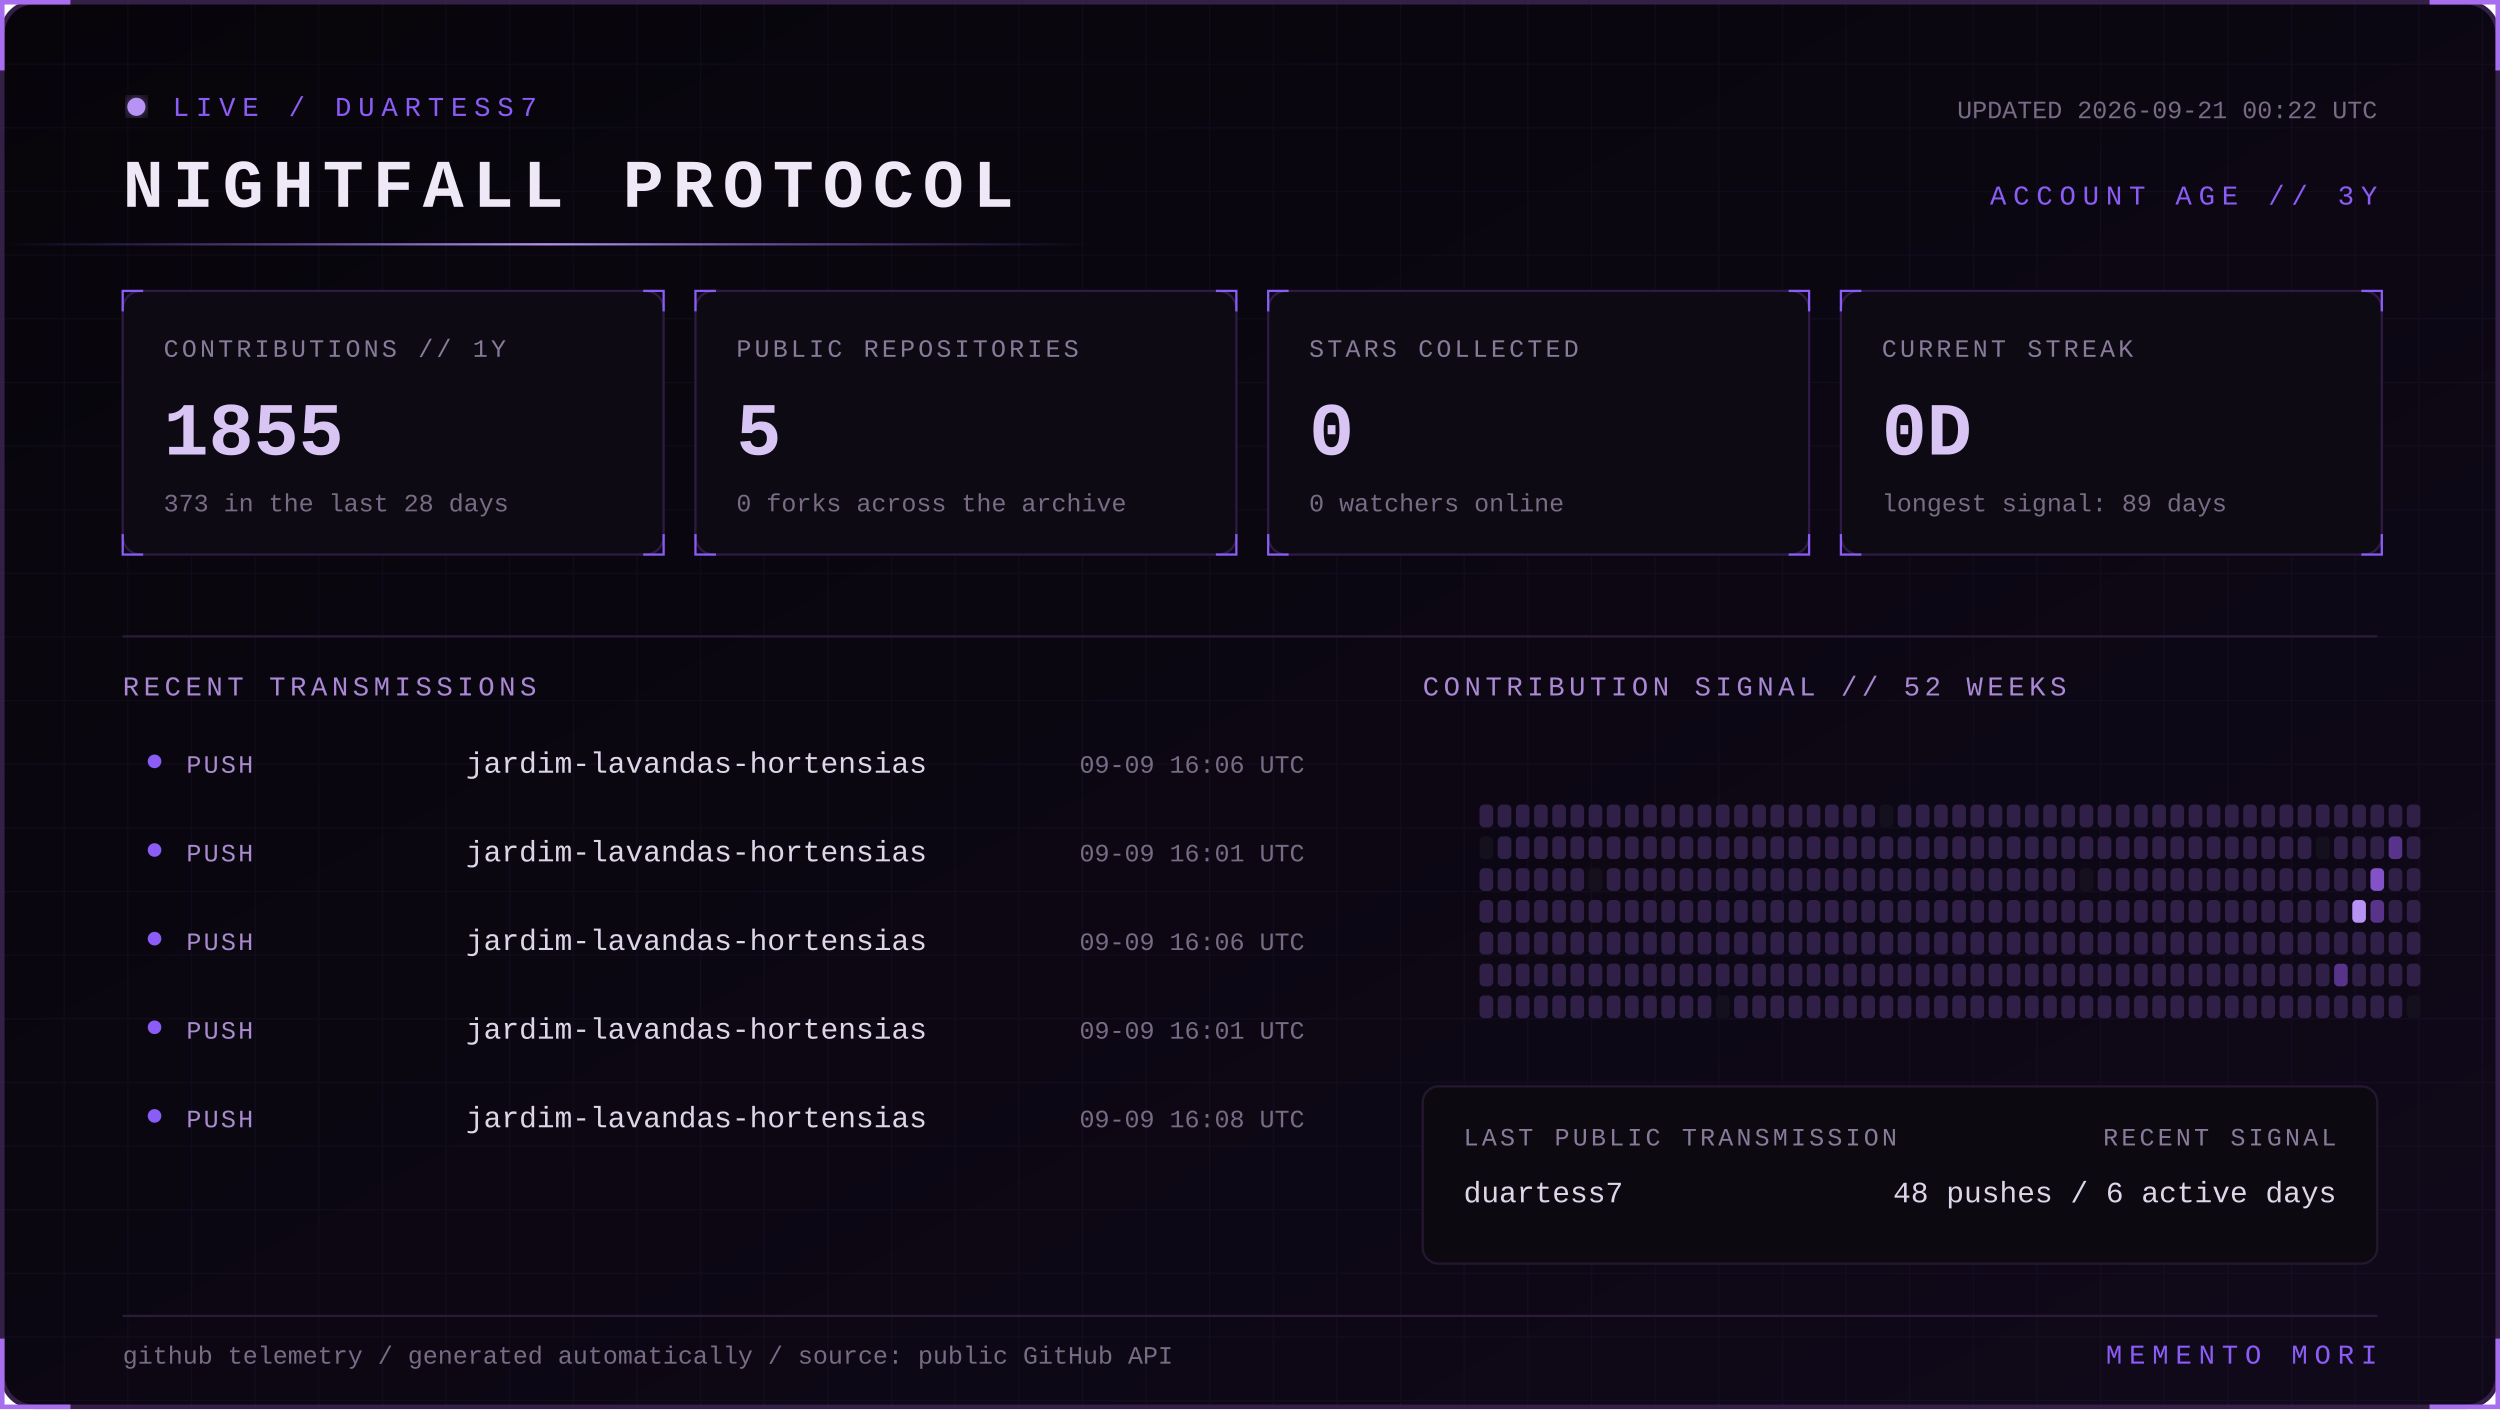
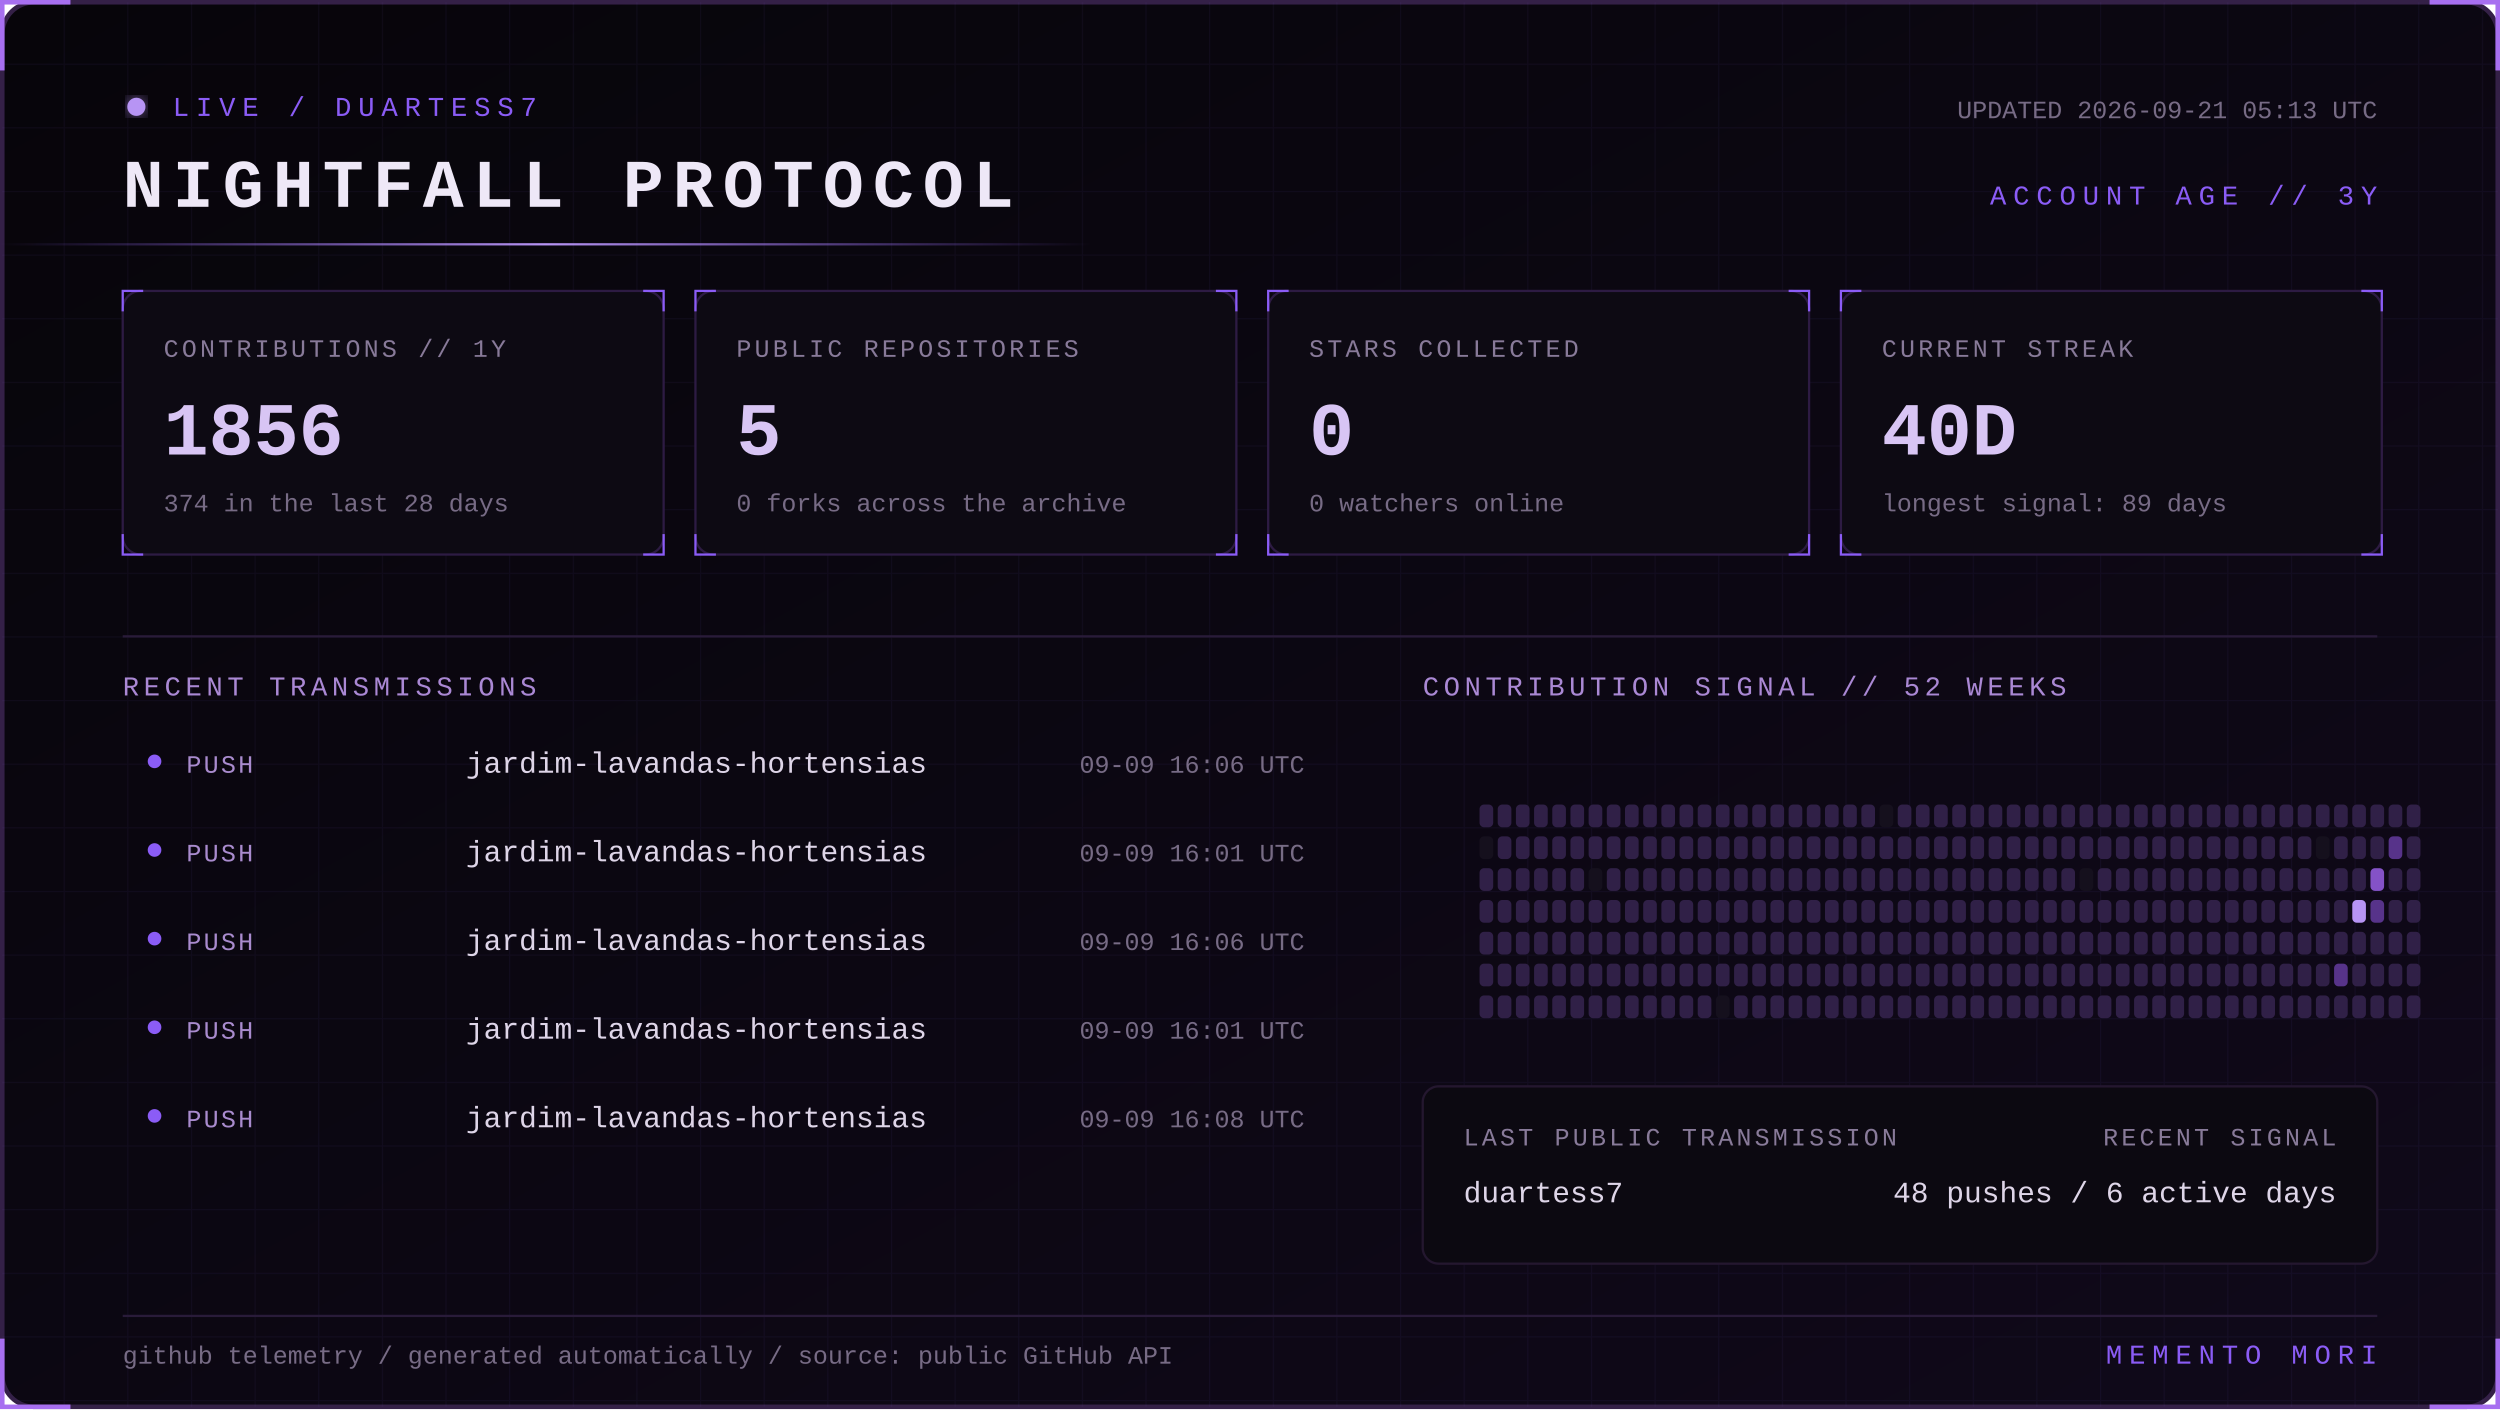
<svg xmlns="http://www.w3.org/2000/svg" width="1100" height="620" viewBox="0 0 1100 620" role="img" aria-labelledby="title desc">
  <defs>
    <linearGradient id="bg" x1="0" y1="0" x2="1" y2="1">
      <stop stop-color="#07050a" />
      <stop offset="1" stop-color="#10091a" />
    </linearGradient>
    <linearGradient id="beam">
      <stop stop-color="#8b5cf6" stop-opacity="0" />
      <stop offset=".5" stop-color="#b794f4" />
      <stop offset="1" stop-color="#8b5cf6" stop-opacity="0" />
    </linearGradient>
    <filter id="glow">
      <feGaussianBlur stdDeviation="4" result="b" />
      <feMerge>
        <feMergeNode in="b" />
        <feMergeNode in="SourceGraphic" />
      </feMerge>
    </filter>
    <pattern id="grid" width="28" height="28" patternUnits="userSpaceOnUse">
      <path d="M28 0H0V28" fill="none" stroke="#8b5cf6" stroke-opacity=".055" />
    </pattern>
    <style>
      text { font-family: Consolas, 'Courier New', monospace; }
      .kicker { fill:#8b5cf6; font-size:12px; letter-spacing:3px; }
      .title { fill:#eee8f7; font-size:30px; font-weight:700; letter-spacing:4px; }
      .label { fill:#887a99; font-size:11px; letter-spacing:1.4px; }
      .value { fill:#d8c5f4; font-size:33px; font-weight:700; }
      .detail,.pct { fill:#776b85; font-size:11px; }
      .section { fill:#aa88d4; font-size:12px; letter-spacing:2px; }
      .lang { fill:#ded5e8; font-size:13px; }
      .event { fill:#a98bce; font-size:11px; letter-spacing:1px; }
      .scan { animation:scan 5s linear infinite; }
      .blink { animation:blink 1.6s step-end infinite; }
      @keyframes scan { from { transform:translateX(-500px) } to { transform:translateX(1100px) } }
      @keyframes blink { 50% { opacity:.25 } }
    </style>
  </defs>
  <rect x="1" y="1" width="1098" height="618" rx="14" fill="url(#bg)" stroke="#342047" stroke-width="2" />
  <rect x="1" y="1" width="1098" height="618" rx="14" fill="url(#grid)" />
  <path d="M31 1H1v30 M1069 1h30v30 M1099 589v30h-30 M31 619H1v-30" stroke="#a76ff0" stroke-width="2" fill="none" />
  <g transform="translate(54 42)">
    <circle cx="6" cy="5" r="4" fill="#b794f4" filter="url(#glow)" class="blink" />
    <text x="22" y="9" class="kicker">LIVE / DUARTESS7</text>
    <text y="49" class="title">NIGHTFALL PROTOCOL</text>
-     <text x="992" y="10" text-anchor="end" class="detail">UPDATED 2026-09-21 00:22 UTC</text>
+     <text x="992" y="10" text-anchor="end" class="detail">UPDATED 2026-09-21 05:13 UTC</text>
    <text x="992" y="48" text-anchor="end" class="kicker">ACCOUNT AGE // 3Y</text>
  </g>
  <rect y="107" width="480" height="1" fill="url(#beam)" class="scan" />
  <g transform="translate(54 128)">
    <rect width="238" height="116" rx="8" fill="#0d0a13" stroke="#2d1b43" />
    <path d="M0 9V0h9 M229 0h9v9 M238 107v9h-9 M9 116H0v-9" stroke="#8b5cf6" fill="none" />
    <text x="18" y="29" class="label">CONTRIBUTIONS // 1Y</text>
-     <text x="18" y="72" class="value">1855</text>
-     <text x="18" y="97" class="detail">373 in the last 28 days</text>
+     <text x="18" y="72" class="value">1856</text>
+     <text x="18" y="97" class="detail">374 in the last 28 days</text>
  </g>
  <g transform="translate(306 128)">
    <rect width="238" height="116" rx="8" fill="#0d0a13" stroke="#2d1b43" />
    <path d="M0 9V0h9 M229 0h9v9 M238 107v9h-9 M9 116H0v-9" stroke="#8b5cf6" fill="none" />
    <text x="18" y="29" class="label">PUBLIC REPOSITORIES</text>
    <text x="18" y="72" class="value">5</text>
    <text x="18" y="97" class="detail">0 forks across the archive</text>
  </g>
  <g transform="translate(558 128)">
    <rect width="238" height="116" rx="8" fill="#0d0a13" stroke="#2d1b43" />
    <path d="M0 9V0h9 M229 0h9v9 M238 107v9h-9 M9 116H0v-9" stroke="#8b5cf6" fill="none" />
    <text x="18" y="29" class="label">STARS COLLECTED</text>
    <text x="18" y="72" class="value">0</text>
    <text x="18" y="97" class="detail">0 watchers online</text>
  </g>
  <g transform="translate(810 128)">
    <rect width="238" height="116" rx="8" fill="#0d0a13" stroke="#2d1b43" />
    <path d="M0 9V0h9 M229 0h9v9 M238 107v9h-9 M9 116H0v-9" stroke="#8b5cf6" fill="none" />
    <text x="18" y="29" class="label">CURRENT STREAK</text>
-     <text x="18" y="72" class="value">0D</text>
+     <text x="18" y="72" class="value">40D</text>
    <text x="18" y="97" class="detail">longest signal: 89 days</text>
  </g>
  <path d="M54 280H1046" stroke="#291b39" />
  <text x="54" y="306" class="section">RECENT TRANSMISSIONS</text>
  <text x="626" y="306" class="section">CONTRIBUTION SIGNAL // 52 WEEKS</text>
  <circle cx="68" cy="335" r="3" fill="#8b5cf6" />
  <text x="82" y="340" class="event">PUSH</text>
  <text x="205" y="340" class="lang">jardim-lavandas-hortensias</text>
  <text x="574" y="340" text-anchor="end" class="pct">09-09 16:06 UTC</text>
  <circle cx="68" cy="374" r="3" fill="#8b5cf6" />
  <text x="82" y="379" class="event">PUSH</text>
  <text x="205" y="379" class="lang">jardim-lavandas-hortensias</text>
  <text x="574" y="379" text-anchor="end" class="pct">09-09 16:01 UTC</text>
  <circle cx="68" cy="413" r="3" fill="#8b5cf6" />
  <text x="82" y="418" class="event">PUSH</text>
  <text x="205" y="418" class="lang">jardim-lavandas-hortensias</text>
  <text x="574" y="418" text-anchor="end" class="pct">09-09 16:06 UTC</text>
  <circle cx="68" cy="452" r="3" fill="#8b5cf6" />
  <text x="82" y="457" class="event">PUSH</text>
  <text x="205" y="457" class="lang">jardim-lavandas-hortensias</text>
  <text x="574" y="457" text-anchor="end" class="pct">09-09 16:01 UTC</text>
  <circle cx="68" cy="491" r="3" fill="#8b5cf6" />
  <text x="82" y="496" class="event">PUSH</text>
  <text x="205" y="496" class="lang">jardim-lavandas-hortensias</text>
  <text x="574" y="496" text-anchor="end" class="pct">09-09 16:08 UTC</text>
  <g>
    <rect x="651" y="354" width="6" height="10" rx="2" fill="#302047" />
    <rect x="651" y="368" width="6" height="10" rx="2" fill="#15101d" />
    <rect x="651" y="382" width="6" height="10" rx="2" fill="#302047" />
    <rect x="651" y="396" width="6" height="10" rx="2" fill="#302047" />
    <rect x="651" y="410" width="6" height="10" rx="2" fill="#302047" />
    <rect x="651" y="424" width="6" height="10" rx="2" fill="#302047" />
    <rect x="651" y="438" width="6" height="10" rx="2" fill="#302047" />
    <rect x="659" y="354" width="6" height="10" rx="2" fill="#302047" />
    <rect x="659" y="368" width="6" height="10" rx="2" fill="#302047" />
    <rect x="659" y="382" width="6" height="10" rx="2" fill="#302047" />
    <rect x="659" y="396" width="6" height="10" rx="2" fill="#302047" />
    <rect x="659" y="410" width="6" height="10" rx="2" fill="#302047" />
    <rect x="659" y="424" width="6" height="10" rx="2" fill="#302047" />
    <rect x="659" y="438" width="6" height="10" rx="2" fill="#302047" />
    <rect x="667" y="354" width="6" height="10" rx="2" fill="#302047" />
    <rect x="667" y="368" width="6" height="10" rx="2" fill="#302047" />
    <rect x="667" y="382" width="6" height="10" rx="2" fill="#302047" />
    <rect x="667" y="396" width="6" height="10" rx="2" fill="#302047" />
    <rect x="667" y="410" width="6" height="10" rx="2" fill="#302047" />
    <rect x="667" y="424" width="6" height="10" rx="2" fill="#302047" />
    <rect x="667" y="438" width="6" height="10" rx="2" fill="#302047" />
    <rect x="675" y="354" width="6" height="10" rx="2" fill="#302047" />
    <rect x="675" y="368" width="6" height="10" rx="2" fill="#302047" />
    <rect x="675" y="382" width="6" height="10" rx="2" fill="#302047" />
    <rect x="675" y="396" width="6" height="10" rx="2" fill="#302047" />
    <rect x="675" y="410" width="6" height="10" rx="2" fill="#302047" />
    <rect x="675" y="424" width="6" height="10" rx="2" fill="#302047" />
    <rect x="675" y="438" width="6" height="10" rx="2" fill="#302047" />
    <rect x="683" y="354" width="6" height="10" rx="2" fill="#302047" />
    <rect x="683" y="368" width="6" height="10" rx="2" fill="#302047" />
    <rect x="683" y="382" width="6" height="10" rx="2" fill="#302047" />
    <rect x="683" y="396" width="6" height="10" rx="2" fill="#302047" />
    <rect x="683" y="410" width="6" height="10" rx="2" fill="#302047" />
    <rect x="683" y="424" width="6" height="10" rx="2" fill="#302047" />
    <rect x="683" y="438" width="6" height="10" rx="2" fill="#302047" />
    <rect x="691" y="354" width="6" height="10" rx="2" fill="#302047" />
    <rect x="691" y="368" width="6" height="10" rx="2" fill="#302047" />
    <rect x="691" y="382" width="6" height="10" rx="2" fill="#302047" />
    <rect x="691" y="396" width="6" height="10" rx="2" fill="#302047" />
    <rect x="691" y="410" width="6" height="10" rx="2" fill="#302047" />
    <rect x="691" y="424" width="6" height="10" rx="2" fill="#302047" />
    <rect x="691" y="438" width="6" height="10" rx="2" fill="#302047" />
    <rect x="699" y="354" width="6" height="10" rx="2" fill="#302047" />
    <rect x="699" y="368" width="6" height="10" rx="2" fill="#302047" />
    <rect x="699" y="382" width="6" height="10" rx="2" fill="#15101d" />
    <rect x="699" y="396" width="6" height="10" rx="2" fill="#302047" />
    <rect x="699" y="410" width="6" height="10" rx="2" fill="#302047" />
    <rect x="699" y="424" width="6" height="10" rx="2" fill="#302047" />
    <rect x="699" y="438" width="6" height="10" rx="2" fill="#302047" />
    <rect x="707" y="354" width="6" height="10" rx="2" fill="#302047" />
    <rect x="707" y="368" width="6" height="10" rx="2" fill="#302047" />
    <rect x="707" y="382" width="6" height="10" rx="2" fill="#302047" />
    <rect x="707" y="396" width="6" height="10" rx="2" fill="#302047" />
    <rect x="707" y="410" width="6" height="10" rx="2" fill="#302047" />
    <rect x="707" y="424" width="6" height="10" rx="2" fill="#302047" />
    <rect x="707" y="438" width="6" height="10" rx="2" fill="#302047" />
    <rect x="715" y="354" width="6" height="10" rx="2" fill="#302047" />
    <rect x="715" y="368" width="6" height="10" rx="2" fill="#302047" />
    <rect x="715" y="382" width="6" height="10" rx="2" fill="#302047" />
    <rect x="715" y="396" width="6" height="10" rx="2" fill="#302047" />
    <rect x="715" y="410" width="6" height="10" rx="2" fill="#302047" />
    <rect x="715" y="424" width="6" height="10" rx="2" fill="#302047" />
    <rect x="715" y="438" width="6" height="10" rx="2" fill="#302047" />
    <rect x="723" y="354" width="6" height="10" rx="2" fill="#302047" />
    <rect x="723" y="368" width="6" height="10" rx="2" fill="#302047" />
    <rect x="723" y="382" width="6" height="10" rx="2" fill="#302047" />
    <rect x="723" y="396" width="6" height="10" rx="2" fill="#302047" />
    <rect x="723" y="410" width="6" height="10" rx="2" fill="#302047" />
    <rect x="723" y="424" width="6" height="10" rx="2" fill="#302047" />
    <rect x="723" y="438" width="6" height="10" rx="2" fill="#302047" />
    <rect x="731" y="354" width="6" height="10" rx="2" fill="#302047" />
    <rect x="731" y="368" width="6" height="10" rx="2" fill="#302047" />
    <rect x="731" y="382" width="6" height="10" rx="2" fill="#302047" />
    <rect x="731" y="396" width="6" height="10" rx="2" fill="#302047" />
    <rect x="731" y="410" width="6" height="10" rx="2" fill="#302047" />
    <rect x="731" y="424" width="6" height="10" rx="2" fill="#302047" />
    <rect x="731" y="438" width="6" height="10" rx="2" fill="#302047" />
    <rect x="739" y="354" width="6" height="10" rx="2" fill="#302047" />
    <rect x="739" y="368" width="6" height="10" rx="2" fill="#302047" />
    <rect x="739" y="382" width="6" height="10" rx="2" fill="#302047" />
    <rect x="739" y="396" width="6" height="10" rx="2" fill="#302047" />
    <rect x="739" y="410" width="6" height="10" rx="2" fill="#302047" />
    <rect x="739" y="424" width="6" height="10" rx="2" fill="#302047" />
    <rect x="739" y="438" width="6" height="10" rx="2" fill="#302047" />
    <rect x="747" y="354" width="6" height="10" rx="2" fill="#302047" />
    <rect x="747" y="368" width="6" height="10" rx="2" fill="#302047" />
    <rect x="747" y="382" width="6" height="10" rx="2" fill="#302047" />
    <rect x="747" y="396" width="6" height="10" rx="2" fill="#302047" />
    <rect x="747" y="410" width="6" height="10" rx="2" fill="#302047" />
    <rect x="747" y="424" width="6" height="10" rx="2" fill="#302047" />
    <rect x="747" y="438" width="6" height="10" rx="2" fill="#302047" />
    <rect x="755" y="354" width="6" height="10" rx="2" fill="#302047" />
    <rect x="755" y="368" width="6" height="10" rx="2" fill="#302047" />
    <rect x="755" y="382" width="6" height="10" rx="2" fill="#302047" />
    <rect x="755" y="396" width="6" height="10" rx="2" fill="#302047" />
    <rect x="755" y="410" width="6" height="10" rx="2" fill="#302047" />
    <rect x="755" y="424" width="6" height="10" rx="2" fill="#302047" />
    <rect x="755" y="438" width="6" height="10" rx="2" fill="#15101d" />
    <rect x="763" y="354" width="6" height="10" rx="2" fill="#302047" />
    <rect x="763" y="368" width="6" height="10" rx="2" fill="#302047" />
    <rect x="763" y="382" width="6" height="10" rx="2" fill="#302047" />
    <rect x="763" y="396" width="6" height="10" rx="2" fill="#302047" />
    <rect x="763" y="410" width="6" height="10" rx="2" fill="#302047" />
    <rect x="763" y="424" width="6" height="10" rx="2" fill="#302047" />
    <rect x="763" y="438" width="6" height="10" rx="2" fill="#302047" />
    <rect x="771" y="354" width="6" height="10" rx="2" fill="#302047" />
    <rect x="771" y="368" width="6" height="10" rx="2" fill="#302047" />
    <rect x="771" y="382" width="6" height="10" rx="2" fill="#302047" />
    <rect x="771" y="396" width="6" height="10" rx="2" fill="#302047" />
    <rect x="771" y="410" width="6" height="10" rx="2" fill="#302047" />
    <rect x="771" y="424" width="6" height="10" rx="2" fill="#302047" />
    <rect x="771" y="438" width="6" height="10" rx="2" fill="#302047" />
    <rect x="779" y="354" width="6" height="10" rx="2" fill="#302047" />
    <rect x="779" y="368" width="6" height="10" rx="2" fill="#302047" />
    <rect x="779" y="382" width="6" height="10" rx="2" fill="#302047" />
    <rect x="779" y="396" width="6" height="10" rx="2" fill="#302047" />
    <rect x="779" y="410" width="6" height="10" rx="2" fill="#302047" />
    <rect x="779" y="424" width="6" height="10" rx="2" fill="#302047" />
    <rect x="779" y="438" width="6" height="10" rx="2" fill="#302047" />
    <rect x="787" y="354" width="6" height="10" rx="2" fill="#302047" />
    <rect x="787" y="368" width="6" height="10" rx="2" fill="#302047" />
    <rect x="787" y="382" width="6" height="10" rx="2" fill="#302047" />
    <rect x="787" y="396" width="6" height="10" rx="2" fill="#302047" />
    <rect x="787" y="410" width="6" height="10" rx="2" fill="#302047" />
    <rect x="787" y="424" width="6" height="10" rx="2" fill="#302047" />
    <rect x="787" y="438" width="6" height="10" rx="2" fill="#302047" />
    <rect x="795" y="354" width="6" height="10" rx="2" fill="#302047" />
    <rect x="795" y="368" width="6" height="10" rx="2" fill="#302047" />
    <rect x="795" y="382" width="6" height="10" rx="2" fill="#302047" />
    <rect x="795" y="396" width="6" height="10" rx="2" fill="#302047" />
    <rect x="795" y="410" width="6" height="10" rx="2" fill="#302047" />
    <rect x="795" y="424" width="6" height="10" rx="2" fill="#302047" />
    <rect x="795" y="438" width="6" height="10" rx="2" fill="#302047" />
    <rect x="803" y="354" width="6" height="10" rx="2" fill="#302047" />
    <rect x="803" y="368" width="6" height="10" rx="2" fill="#302047" />
    <rect x="803" y="382" width="6" height="10" rx="2" fill="#302047" />
    <rect x="803" y="396" width="6" height="10" rx="2" fill="#302047" />
    <rect x="803" y="410" width="6" height="10" rx="2" fill="#302047" />
    <rect x="803" y="424" width="6" height="10" rx="2" fill="#302047" />
    <rect x="803" y="438" width="6" height="10" rx="2" fill="#302047" />
    <rect x="811" y="354" width="6" height="10" rx="2" fill="#302047" />
    <rect x="811" y="368" width="6" height="10" rx="2" fill="#302047" />
    <rect x="811" y="382" width="6" height="10" rx="2" fill="#302047" />
    <rect x="811" y="396" width="6" height="10" rx="2" fill="#302047" />
    <rect x="811" y="410" width="6" height="10" rx="2" fill="#302047" />
    <rect x="811" y="424" width="6" height="10" rx="2" fill="#302047" />
    <rect x="811" y="438" width="6" height="10" rx="2" fill="#302047" />
    <rect x="819" y="354" width="6" height="10" rx="2" fill="#302047" />
    <rect x="819" y="368" width="6" height="10" rx="2" fill="#302047" />
    <rect x="819" y="382" width="6" height="10" rx="2" fill="#302047" />
    <rect x="819" y="396" width="6" height="10" rx="2" fill="#302047" />
    <rect x="819" y="410" width="6" height="10" rx="2" fill="#302047" />
    <rect x="819" y="424" width="6" height="10" rx="2" fill="#302047" />
    <rect x="819" y="438" width="6" height="10" rx="2" fill="#302047" />
    <rect x="827" y="354" width="6" height="10" rx="2" fill="#15101d" />
    <rect x="827" y="368" width="6" height="10" rx="2" fill="#302047" />
    <rect x="827" y="382" width="6" height="10" rx="2" fill="#302047" />
    <rect x="827" y="396" width="6" height="10" rx="2" fill="#302047" />
    <rect x="827" y="410" width="6" height="10" rx="2" fill="#302047" />
    <rect x="827" y="424" width="6" height="10" rx="2" fill="#302047" />
    <rect x="827" y="438" width="6" height="10" rx="2" fill="#302047" />
    <rect x="835" y="354" width="6" height="10" rx="2" fill="#302047" />
    <rect x="835" y="368" width="6" height="10" rx="2" fill="#302047" />
    <rect x="835" y="382" width="6" height="10" rx="2" fill="#302047" />
    <rect x="835" y="396" width="6" height="10" rx="2" fill="#302047" />
    <rect x="835" y="410" width="6" height="10" rx="2" fill="#302047" />
    <rect x="835" y="424" width="6" height="10" rx="2" fill="#302047" />
    <rect x="835" y="438" width="6" height="10" rx="2" fill="#302047" />
    <rect x="843" y="354" width="6" height="10" rx="2" fill="#302047" />
    <rect x="843" y="368" width="6" height="10" rx="2" fill="#302047" />
    <rect x="843" y="382" width="6" height="10" rx="2" fill="#302047" />
    <rect x="843" y="396" width="6" height="10" rx="2" fill="#302047" />
    <rect x="843" y="410" width="6" height="10" rx="2" fill="#302047" />
    <rect x="843" y="424" width="6" height="10" rx="2" fill="#302047" />
    <rect x="843" y="438" width="6" height="10" rx="2" fill="#302047" />
    <rect x="851" y="354" width="6" height="10" rx="2" fill="#302047" />
    <rect x="851" y="368" width="6" height="10" rx="2" fill="#302047" />
    <rect x="851" y="382" width="6" height="10" rx="2" fill="#302047" />
    <rect x="851" y="396" width="6" height="10" rx="2" fill="#302047" />
    <rect x="851" y="410" width="6" height="10" rx="2" fill="#302047" />
    <rect x="851" y="424" width="6" height="10" rx="2" fill="#302047" />
    <rect x="851" y="438" width="6" height="10" rx="2" fill="#302047" />
    <rect x="859" y="354" width="6" height="10" rx="2" fill="#302047" />
    <rect x="859" y="368" width="6" height="10" rx="2" fill="#302047" />
    <rect x="859" y="382" width="6" height="10" rx="2" fill="#302047" />
    <rect x="859" y="396" width="6" height="10" rx="2" fill="#302047" />
    <rect x="859" y="410" width="6" height="10" rx="2" fill="#302047" />
    <rect x="859" y="424" width="6" height="10" rx="2" fill="#302047" />
    <rect x="859" y="438" width="6" height="10" rx="2" fill="#302047" />
    <rect x="867" y="354" width="6" height="10" rx="2" fill="#302047" />
    <rect x="867" y="368" width="6" height="10" rx="2" fill="#302047" />
    <rect x="867" y="382" width="6" height="10" rx="2" fill="#302047" />
    <rect x="867" y="396" width="6" height="10" rx="2" fill="#302047" />
    <rect x="867" y="410" width="6" height="10" rx="2" fill="#302047" />
    <rect x="867" y="424" width="6" height="10" rx="2" fill="#302047" />
    <rect x="867" y="438" width="6" height="10" rx="2" fill="#302047" />
    <rect x="875" y="354" width="6" height="10" rx="2" fill="#302047" />
    <rect x="875" y="368" width="6" height="10" rx="2" fill="#302047" />
    <rect x="875" y="382" width="6" height="10" rx="2" fill="#302047" />
    <rect x="875" y="396" width="6" height="10" rx="2" fill="#302047" />
    <rect x="875" y="410" width="6" height="10" rx="2" fill="#302047" />
    <rect x="875" y="424" width="6" height="10" rx="2" fill="#302047" />
    <rect x="875" y="438" width="6" height="10" rx="2" fill="#302047" />
    <rect x="883" y="354" width="6" height="10" rx="2" fill="#302047" />
    <rect x="883" y="368" width="6" height="10" rx="2" fill="#302047" />
    <rect x="883" y="382" width="6" height="10" rx="2" fill="#302047" />
    <rect x="883" y="396" width="6" height="10" rx="2" fill="#302047" />
    <rect x="883" y="410" width="6" height="10" rx="2" fill="#302047" />
    <rect x="883" y="424" width="6" height="10" rx="2" fill="#302047" />
    <rect x="883" y="438" width="6" height="10" rx="2" fill="#302047" />
    <rect x="891" y="354" width="6" height="10" rx="2" fill="#302047" />
    <rect x="891" y="368" width="6" height="10" rx="2" fill="#302047" />
    <rect x="891" y="382" width="6" height="10" rx="2" fill="#302047" />
    <rect x="891" y="396" width="6" height="10" rx="2" fill="#302047" />
    <rect x="891" y="410" width="6" height="10" rx="2" fill="#302047" />
    <rect x="891" y="424" width="6" height="10" rx="2" fill="#302047" />
    <rect x="891" y="438" width="6" height="10" rx="2" fill="#302047" />
    <rect x="899" y="354" width="6" height="10" rx="2" fill="#302047" />
    <rect x="899" y="368" width="6" height="10" rx="2" fill="#302047" />
    <rect x="899" y="382" width="6" height="10" rx="2" fill="#302047" />
    <rect x="899" y="396" width="6" height="10" rx="2" fill="#302047" />
    <rect x="899" y="410" width="6" height="10" rx="2" fill="#302047" />
    <rect x="899" y="424" width="6" height="10" rx="2" fill="#302047" />
    <rect x="899" y="438" width="6" height="10" rx="2" fill="#302047" />
    <rect x="907" y="354" width="6" height="10" rx="2" fill="#302047" />
    <rect x="907" y="368" width="6" height="10" rx="2" fill="#302047" />
    <rect x="907" y="382" width="6" height="10" rx="2" fill="#302047" />
    <rect x="907" y="396" width="6" height="10" rx="2" fill="#302047" />
    <rect x="907" y="410" width="6" height="10" rx="2" fill="#302047" />
    <rect x="907" y="424" width="6" height="10" rx="2" fill="#302047" />
    <rect x="907" y="438" width="6" height="10" rx="2" fill="#302047" />
    <rect x="915" y="354" width="6" height="10" rx="2" fill="#302047" />
    <rect x="915" y="368" width="6" height="10" rx="2" fill="#302047" />
    <rect x="915" y="382" width="6" height="10" rx="2" fill="#15101d" />
    <rect x="915" y="396" width="6" height="10" rx="2" fill="#302047" />
    <rect x="915" y="410" width="6" height="10" rx="2" fill="#302047" />
    <rect x="915" y="424" width="6" height="10" rx="2" fill="#302047" />
    <rect x="915" y="438" width="6" height="10" rx="2" fill="#302047" />
    <rect x="923" y="354" width="6" height="10" rx="2" fill="#302047" />
    <rect x="923" y="368" width="6" height="10" rx="2" fill="#302047" />
    <rect x="923" y="382" width="6" height="10" rx="2" fill="#302047" />
    <rect x="923" y="396" width="6" height="10" rx="2" fill="#302047" />
    <rect x="923" y="410" width="6" height="10" rx="2" fill="#302047" />
    <rect x="923" y="424" width="6" height="10" rx="2" fill="#302047" />
    <rect x="923" y="438" width="6" height="10" rx="2" fill="#302047" />
    <rect x="931" y="354" width="6" height="10" rx="2" fill="#302047" />
    <rect x="931" y="368" width="6" height="10" rx="2" fill="#302047" />
    <rect x="931" y="382" width="6" height="10" rx="2" fill="#302047" />
    <rect x="931" y="396" width="6" height="10" rx="2" fill="#302047" />
    <rect x="931" y="410" width="6" height="10" rx="2" fill="#302047" />
    <rect x="931" y="424" width="6" height="10" rx="2" fill="#302047" />
    <rect x="931" y="438" width="6" height="10" rx="2" fill="#302047" />
    <rect x="939" y="354" width="6" height="10" rx="2" fill="#302047" />
    <rect x="939" y="368" width="6" height="10" rx="2" fill="#302047" />
    <rect x="939" y="382" width="6" height="10" rx="2" fill="#302047" />
    <rect x="939" y="396" width="6" height="10" rx="2" fill="#302047" />
    <rect x="939" y="410" width="6" height="10" rx="2" fill="#302047" />
    <rect x="939" y="424" width="6" height="10" rx="2" fill="#302047" />
    <rect x="939" y="438" width="6" height="10" rx="2" fill="#302047" />
    <rect x="947" y="354" width="6" height="10" rx="2" fill="#302047" />
    <rect x="947" y="368" width="6" height="10" rx="2" fill="#302047" />
    <rect x="947" y="382" width="6" height="10" rx="2" fill="#302047" />
    <rect x="947" y="396" width="6" height="10" rx="2" fill="#302047" />
    <rect x="947" y="410" width="6" height="10" rx="2" fill="#302047" />
    <rect x="947" y="424" width="6" height="10" rx="2" fill="#302047" />
    <rect x="947" y="438" width="6" height="10" rx="2" fill="#302047" />
    <rect x="955" y="354" width="6" height="10" rx="2" fill="#302047" />
    <rect x="955" y="368" width="6" height="10" rx="2" fill="#302047" />
    <rect x="955" y="382" width="6" height="10" rx="2" fill="#302047" />
    <rect x="955" y="396" width="6" height="10" rx="2" fill="#302047" />
    <rect x="955" y="410" width="6" height="10" rx="2" fill="#302047" />
    <rect x="955" y="424" width="6" height="10" rx="2" fill="#302047" />
    <rect x="955" y="438" width="6" height="10" rx="2" fill="#302047" />
    <rect x="963" y="354" width="6" height="10" rx="2" fill="#302047" />
    <rect x="963" y="368" width="6" height="10" rx="2" fill="#302047" />
    <rect x="963" y="382" width="6" height="10" rx="2" fill="#302047" />
    <rect x="963" y="396" width="6" height="10" rx="2" fill="#302047" />
    <rect x="963" y="410" width="6" height="10" rx="2" fill="#302047" />
    <rect x="963" y="424" width="6" height="10" rx="2" fill="#302047" />
    <rect x="963" y="438" width="6" height="10" rx="2" fill="#302047" />
    <rect x="971" y="354" width="6" height="10" rx="2" fill="#302047" />
    <rect x="971" y="368" width="6" height="10" rx="2" fill="#302047" />
    <rect x="971" y="382" width="6" height="10" rx="2" fill="#302047" />
    <rect x="971" y="396" width="6" height="10" rx="2" fill="#302047" />
    <rect x="971" y="410" width="6" height="10" rx="2" fill="#302047" />
    <rect x="971" y="424" width="6" height="10" rx="2" fill="#302047" />
    <rect x="971" y="438" width="6" height="10" rx="2" fill="#302047" />
    <rect x="979" y="354" width="6" height="10" rx="2" fill="#302047" />
    <rect x="979" y="368" width="6" height="10" rx="2" fill="#302047" />
    <rect x="979" y="382" width="6" height="10" rx="2" fill="#302047" />
    <rect x="979" y="396" width="6" height="10" rx="2" fill="#302047" />
    <rect x="979" y="410" width="6" height="10" rx="2" fill="#302047" />
    <rect x="979" y="424" width="6" height="10" rx="2" fill="#302047" />
    <rect x="979" y="438" width="6" height="10" rx="2" fill="#302047" />
    <rect x="987" y="354" width="6" height="10" rx="2" fill="#302047" />
    <rect x="987" y="368" width="6" height="10" rx="2" fill="#302047" />
    <rect x="987" y="382" width="6" height="10" rx="2" fill="#302047" />
    <rect x="987" y="396" width="6" height="10" rx="2" fill="#302047" />
    <rect x="987" y="410" width="6" height="10" rx="2" fill="#302047" />
    <rect x="987" y="424" width="6" height="10" rx="2" fill="#302047" />
    <rect x="987" y="438" width="6" height="10" rx="2" fill="#302047" />
    <rect x="995" y="354" width="6" height="10" rx="2" fill="#302047" />
    <rect x="995" y="368" width="6" height="10" rx="2" fill="#302047" />
    <rect x="995" y="382" width="6" height="10" rx="2" fill="#302047" />
    <rect x="995" y="396" width="6" height="10" rx="2" fill="#302047" />
    <rect x="995" y="410" width="6" height="10" rx="2" fill="#302047" />
    <rect x="995" y="424" width="6" height="10" rx="2" fill="#302047" />
    <rect x="995" y="438" width="6" height="10" rx="2" fill="#302047" />
    <rect x="1003" y="354" width="6" height="10" rx="2" fill="#302047" />
    <rect x="1003" y="368" width="6" height="10" rx="2" fill="#302047" />
    <rect x="1003" y="382" width="6" height="10" rx="2" fill="#302047" />
    <rect x="1003" y="396" width="6" height="10" rx="2" fill="#302047" />
    <rect x="1003" y="410" width="6" height="10" rx="2" fill="#302047" />
    <rect x="1003" y="424" width="6" height="10" rx="2" fill="#302047" />
    <rect x="1003" y="438" width="6" height="10" rx="2" fill="#302047" />
    <rect x="1011" y="354" width="6" height="10" rx="2" fill="#302047" />
    <rect x="1011" y="368" width="6" height="10" rx="2" fill="#302047" />
    <rect x="1011" y="382" width="6" height="10" rx="2" fill="#302047" />
    <rect x="1011" y="396" width="6" height="10" rx="2" fill="#302047" />
    <rect x="1011" y="410" width="6" height="10" rx="2" fill="#302047" />
    <rect x="1011" y="424" width="6" height="10" rx="2" fill="#302047" />
    <rect x="1011" y="438" width="6" height="10" rx="2" fill="#302047" />
    <rect x="1019" y="354" width="6" height="10" rx="2" fill="#302047" />
    <rect x="1019" y="368" width="6" height="10" rx="2" fill="#15101d" />
    <rect x="1019" y="382" width="6" height="10" rx="2" fill="#302047" />
    <rect x="1019" y="396" width="6" height="10" rx="2" fill="#302047" />
    <rect x="1019" y="410" width="6" height="10" rx="2" fill="#302047" />
    <rect x="1019" y="424" width="6" height="10" rx="2" fill="#302047" />
    <rect x="1019" y="438" width="6" height="10" rx="2" fill="#302047" />
    <rect x="1027" y="354" width="6" height="10" rx="2" fill="#302047" />
    <rect x="1027" y="368" width="6" height="10" rx="2" fill="#302047" />
    <rect x="1027" y="382" width="6" height="10" rx="2" fill="#302047" />
    <rect x="1027" y="396" width="6" height="10" rx="2" fill="#302047" />
    <rect x="1027" y="410" width="6" height="10" rx="2" fill="#302047" />
    <rect x="1027" y="424" width="6" height="10" rx="2" fill="#57338a" />
    <rect x="1027" y="438" width="6" height="10" rx="2" fill="#302047" />
    <rect x="1035" y="354" width="6" height="10" rx="2" fill="#302047" />
    <rect x="1035" y="368" width="6" height="10" rx="2" fill="#302047" />
    <rect x="1035" y="382" width="6" height="10" rx="2" fill="#302047" />
    <rect x="1035" y="396" width="6" height="10" rx="2" fill="#b794f4" />
    <rect x="1035" y="410" width="6" height="10" rx="2" fill="#302047" />
    <rect x="1035" y="424" width="6" height="10" rx="2" fill="#302047" />
    <rect x="1035" y="438" width="6" height="10" rx="2" fill="#302047" />
    <rect x="1043" y="354" width="6" height="10" rx="2" fill="#302047" />
    <rect x="1043" y="368" width="6" height="10" rx="2" fill="#302047" />
    <rect x="1043" y="382" width="6" height="10" rx="2" fill="#8452c7" />
    <rect x="1043" y="396" width="6" height="10" rx="2" fill="#57338a" />
    <rect x="1043" y="410" width="6" height="10" rx="2" fill="#302047" />
    <rect x="1043" y="424" width="6" height="10" rx="2" fill="#302047" />
    <rect x="1043" y="438" width="6" height="10" rx="2" fill="#302047" />
    <rect x="1051" y="354" width="6" height="10" rx="2" fill="#302047" />
    <rect x="1051" y="368" width="6" height="10" rx="2" fill="#57338a" />
    <rect x="1051" y="382" width="6" height="10" rx="2" fill="#302047" />
    <rect x="1051" y="396" width="6" height="10" rx="2" fill="#302047" />
    <rect x="1051" y="410" width="6" height="10" rx="2" fill="#302047" />
    <rect x="1051" y="424" width="6" height="10" rx="2" fill="#302047" />
    <rect x="1051" y="438" width="6" height="10" rx="2" fill="#302047" />
    <rect x="1059" y="354" width="6" height="10" rx="2" fill="#302047" />
    <rect x="1059" y="368" width="6" height="10" rx="2" fill="#302047" />
    <rect x="1059" y="382" width="6" height="10" rx="2" fill="#302047" />
    <rect x="1059" y="396" width="6" height="10" rx="2" fill="#302047" />
    <rect x="1059" y="410" width="6" height="10" rx="2" fill="#302047" />
    <rect x="1059" y="424" width="6" height="10" rx="2" fill="#302047" />
-     <rect x="1059" y="438" width="6" height="10" rx="2" fill="#15101d" />
+     <rect x="1059" y="438" width="6" height="10" rx="2" fill="#302047" />
  </g>
  <g transform="translate(626 478)">
    <rect width="420" height="78" rx="7" fill="#0c0911" stroke="#24172f" />
    <text x="18" y="26" class="label">LAST PUBLIC TRANSMISSION</text>
    <text x="18" y="51" class="lang">duartess7</text>
    <text x="402" y="26" text-anchor="end" class="label">RECENT SIGNAL</text>
    <text x="402" y="51" text-anchor="end" class="lang">48 pushes / 6 active days</text>
  </g>
  <path d="M54 579H1046" stroke="#291b39" />
  <text x="54" y="600" class="detail">github telemetry / generated automatically / source: public GitHub API</text>
  <text x="1046" y="600" text-anchor="end" class="kicker">MEMENTO MORI</text>
</svg>
